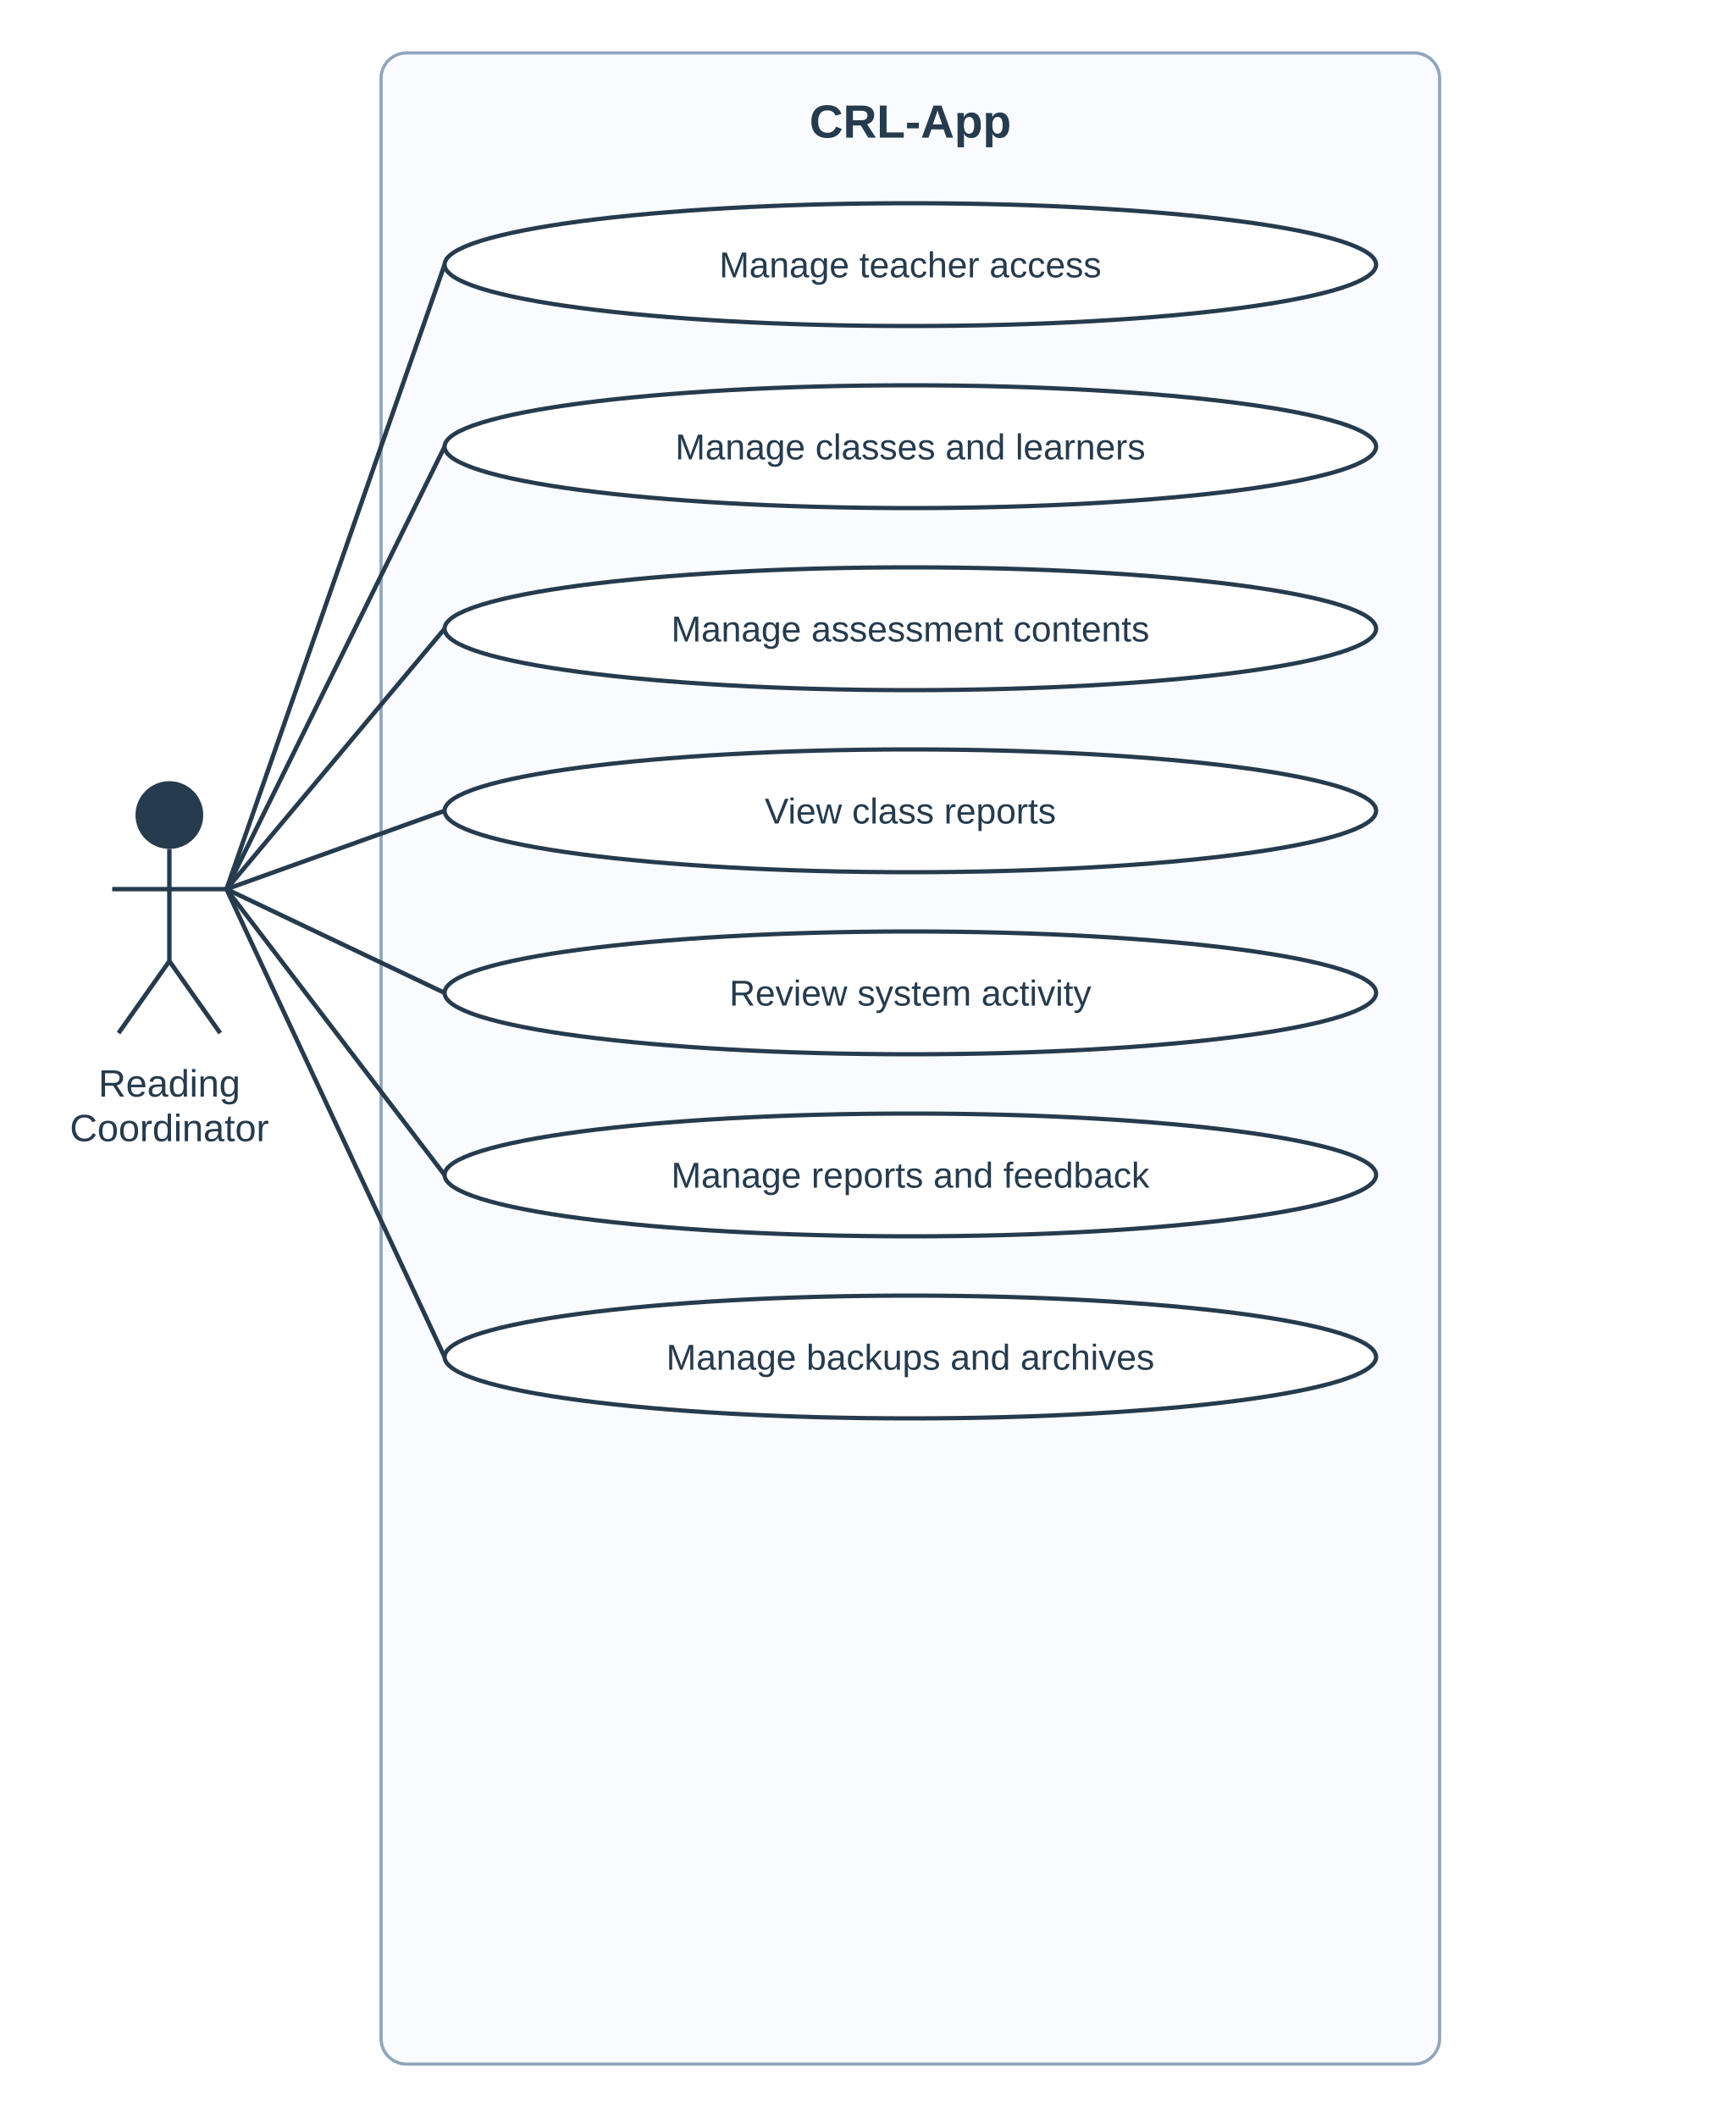
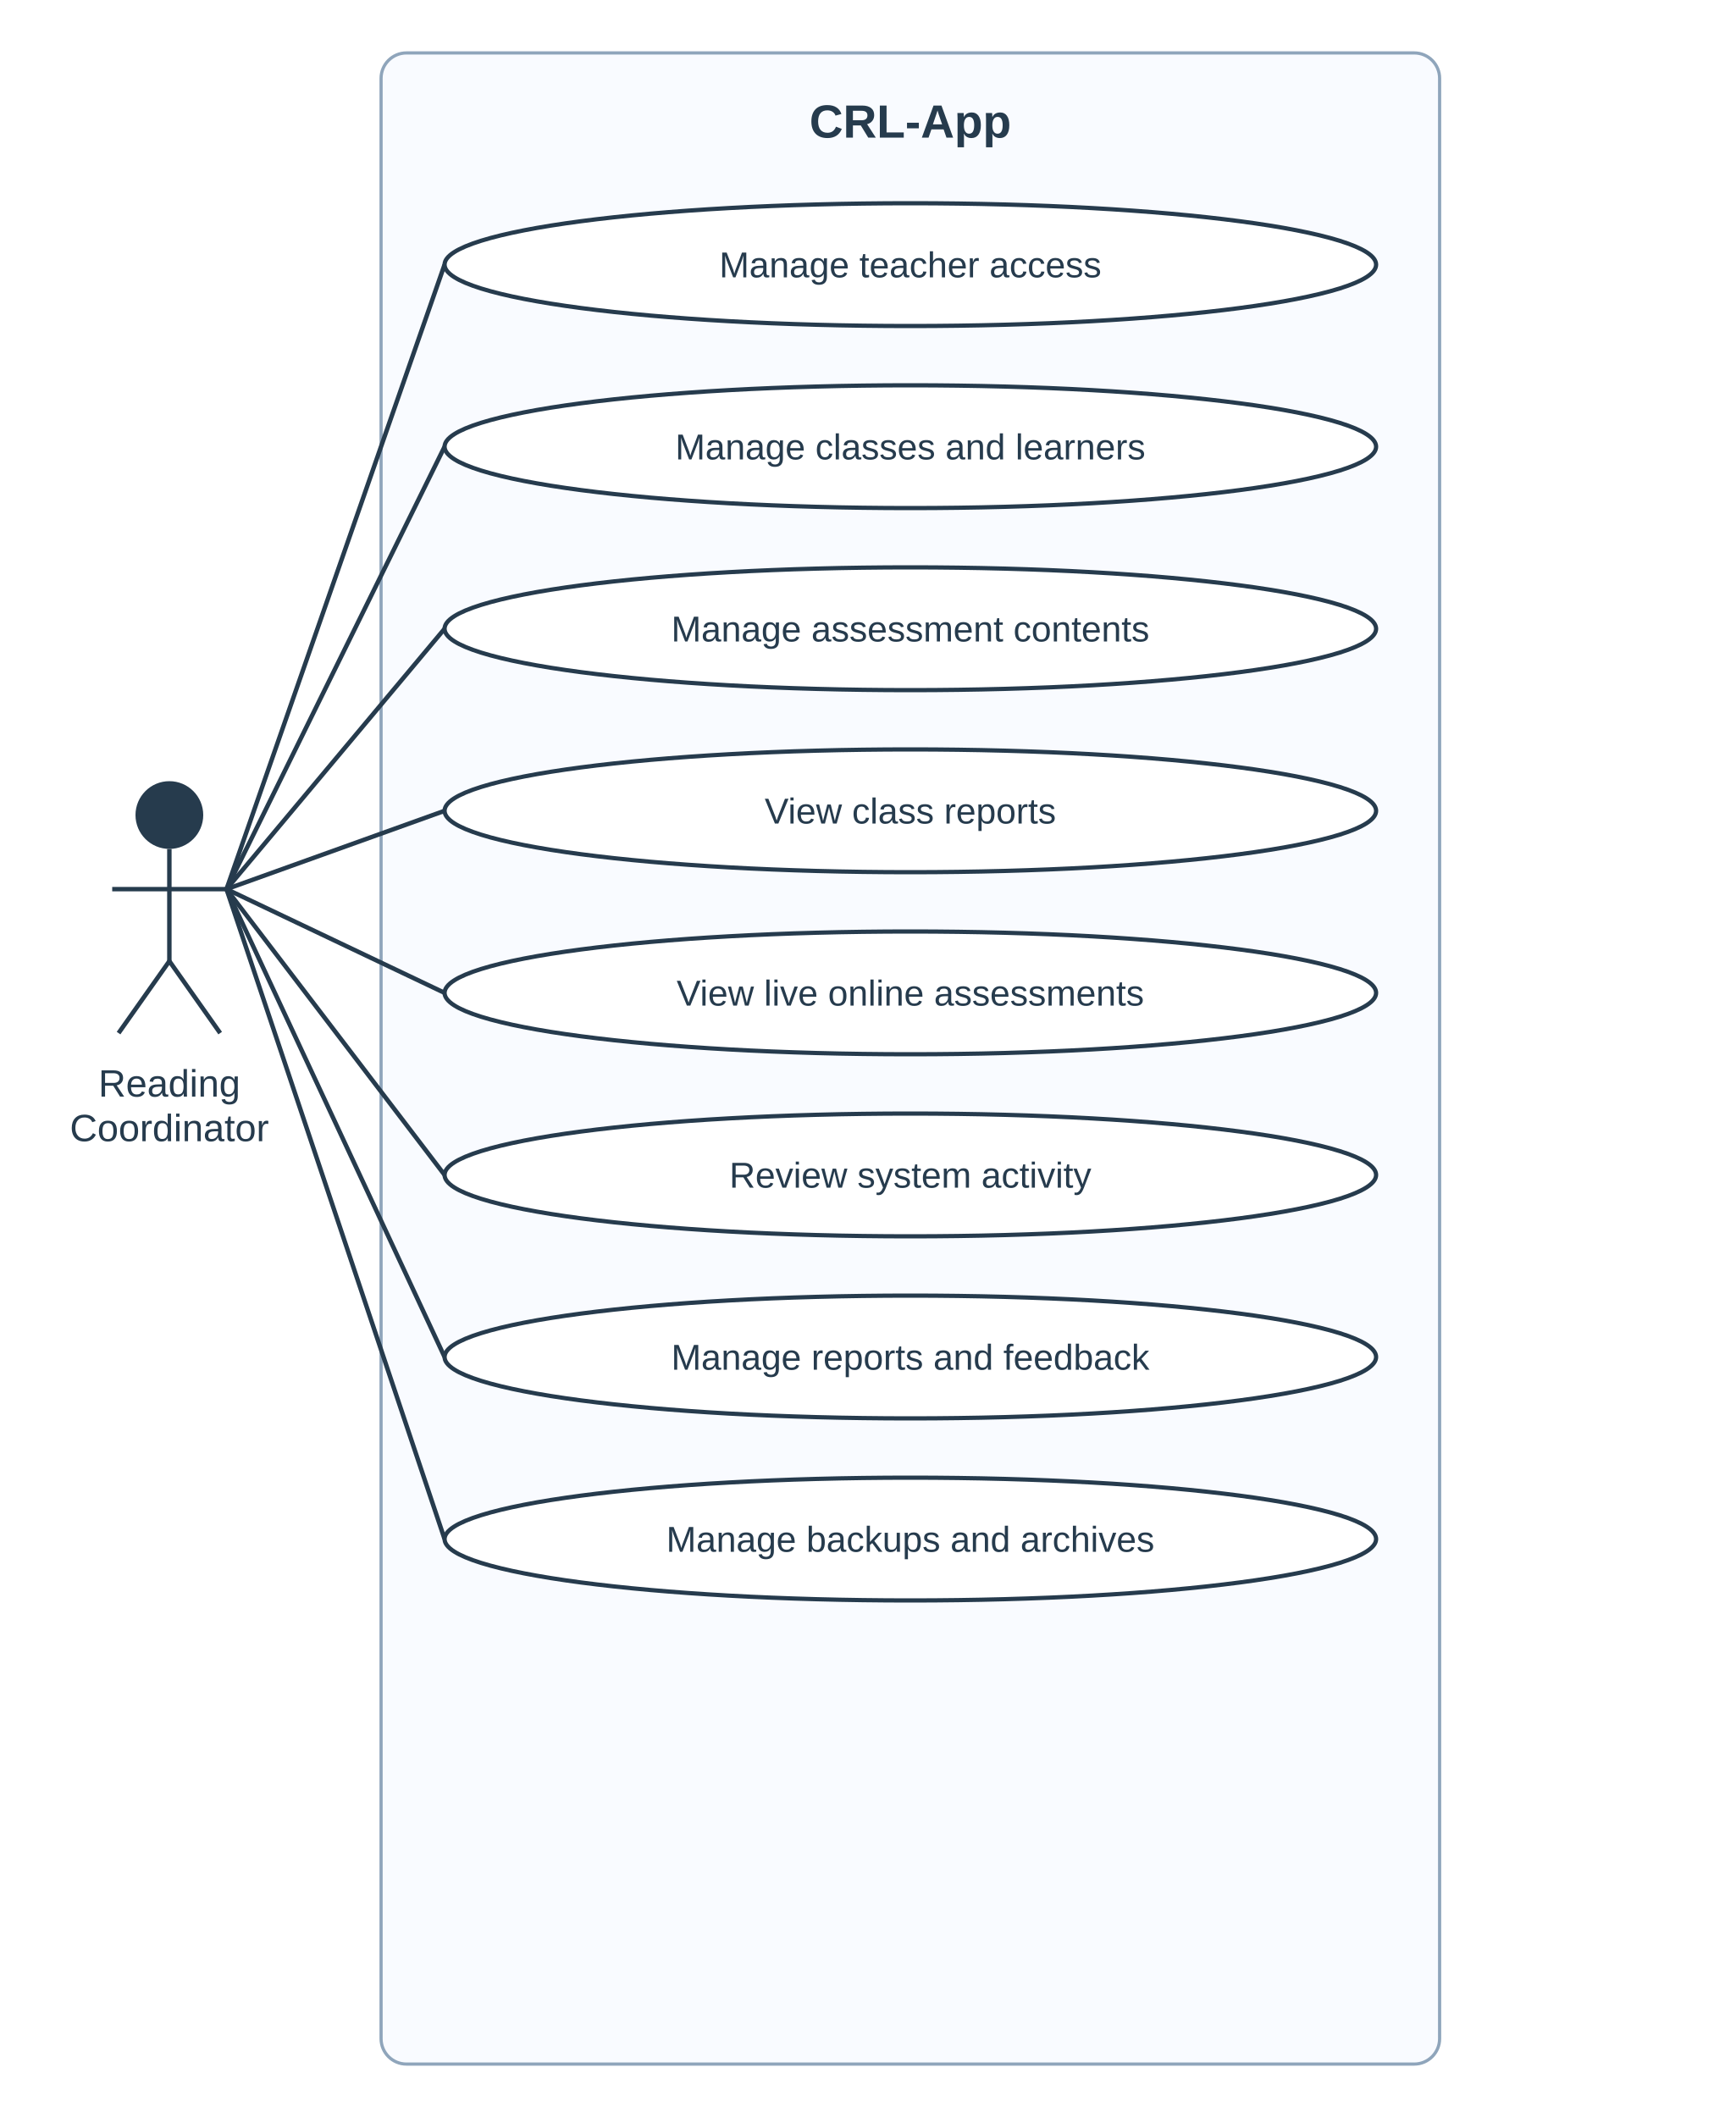
<svg xmlns="http://www.w3.org/2000/svg" width="820" height="1000" viewBox="0 0 820 1000">
  <rect width="100%" height="100%" fill="white" />
  <defs>
    <marker id="arrow" viewBox="0 0 12 12" refX="11" refY="6" markerWidth="9" markerHeight="9" orient="auto-start-reverse">
      <path d="M1,1 L11,6 L1,11" fill="none" stroke="#263b4d" stroke-width="1.8" />
    </marker>
  </defs>
  <rect x="180" y="25" width="500" height="950" rx="12" fill="#f9fbff" stroke="#8fa5bb" stroke-width="1.5" />
  <polyline points="80,401 80,454" fill="none" stroke="#263b4d" stroke-width="2.1" stroke-linejoin="round" />
  <polyline points="53,420 107,420" fill="none" stroke="#263b4d" stroke-width="2.1" stroke-linejoin="round" />
  <polyline points="80,454 56,488" fill="none" stroke="#263b4d" stroke-width="2.1" stroke-linejoin="round" />
  <polyline points="80,454 104,488" fill="none" stroke="#263b4d" stroke-width="2.1" stroke-linejoin="round" />
  <polyline points="107,420 210,125" fill="none" stroke="#263b4d" stroke-width="2.1" stroke-linejoin="round" />
  <polyline points="107,420 210,211" fill="none" stroke="#263b4d" stroke-width="2.1" stroke-linejoin="round" />
  <polyline points="107,420 210,297" fill="none" stroke="#263b4d" stroke-width="2.1" stroke-linejoin="round" />
  <polyline points="107,420 210,383" fill="none" stroke="#263b4d" stroke-width="2.1" stroke-linejoin="round" />
  <polyline points="107,420 210,469" fill="none" stroke="#263b4d" stroke-width="2.1" stroke-linejoin="round" />
  <polyline points="107,420 210,555" fill="none" stroke="#263b4d" stroke-width="2.1" stroke-linejoin="round" />
  <polyline points="107,420 210,641" fill="none" stroke="#263b4d" stroke-width="2.1" stroke-linejoin="round" />
+   <polyline points="107,420 210,727" fill="none" stroke="#263b4d" stroke-width="2.1" stroke-linejoin="round" />
  <text x="430" y="65.0" text-anchor="middle" font-family="Arial,sans-serif" font-size="22" fill="#263b4d" font-weight="bold">CRL-App</text>
  <ellipse cx="430" cy="125" rx="220.0" ry="29.0" fill="white" stroke="#263b4d" stroke-width="2" />
  <text x="430" y="131.0" text-anchor="middle" font-family="Arial,sans-serif" font-size="17" fill="#263b4d">Manage teacher access</text>
  <ellipse cx="430" cy="211" rx="220.0" ry="29.0" fill="white" stroke="#263b4d" stroke-width="2" />
  <text x="430" y="217.0" text-anchor="middle" font-family="Arial,sans-serif" font-size="17" fill="#263b4d">Manage classes and learners</text>
  <ellipse cx="430" cy="297" rx="220.0" ry="29.0" fill="white" stroke="#263b4d" stroke-width="2" />
  <text x="430" y="303.0" text-anchor="middle" font-family="Arial,sans-serif" font-size="17" fill="#263b4d">Manage assessment contents</text>
  <ellipse cx="430" cy="383" rx="220.0" ry="29.0" fill="white" stroke="#263b4d" stroke-width="2" />
  <text x="430" y="389.0" text-anchor="middle" font-family="Arial,sans-serif" font-size="17" fill="#263b4d">View class reports</text>
  <ellipse cx="430" cy="469" rx="220.0" ry="29.0" fill="white" stroke="#263b4d" stroke-width="2" />
-   <text x="430" y="475.0" text-anchor="middle" font-family="Arial,sans-serif" font-size="17" fill="#263b4d">Review system activity</text>
+   <text x="430" y="475.0" text-anchor="middle" font-family="Arial,sans-serif" font-size="17" fill="#263b4d">View live online assessments</text>
  <ellipse cx="430" cy="555" rx="220.0" ry="29.0" fill="white" stroke="#263b4d" stroke-width="2" />
-   <text x="430" y="561.0" text-anchor="middle" font-family="Arial,sans-serif" font-size="17" fill="#263b4d">Manage reports and feedback</text>
+   <text x="430" y="561.0" text-anchor="middle" font-family="Arial,sans-serif" font-size="17" fill="#263b4d">Review system activity</text>
  <ellipse cx="430" cy="641" rx="220.0" ry="29.0" fill="white" stroke="#263b4d" stroke-width="2" />
-   <text x="430" y="647.0" text-anchor="middle" font-family="Arial,sans-serif" font-size="17" fill="#263b4d">Manage backups and archives</text>
+   <text x="430" y="647.0" text-anchor="middle" font-family="Arial,sans-serif" font-size="17" fill="#263b4d">Manage reports and feedback</text>
+   <ellipse cx="430" cy="727" rx="220.0" ry="29.0" fill="white" stroke="#263b4d" stroke-width="2" />
+   <text x="430" y="733.0" text-anchor="middle" font-family="Arial,sans-serif" font-size="17" fill="#263b4d">Manage backups and archives</text>
  <circle cx="80" cy="385" r="15.0" fill="#263b4d" stroke="#263b4d" stroke-width="2" />
  <text x="80" y="518.0" text-anchor="middle" font-family="Arial,sans-serif" font-size="18" fill="#263b4d">Reading</text>
  <text x="80" y="539.06" text-anchor="middle" font-family="Arial,sans-serif" font-size="18" fill="#263b4d">Coordinator</text>
</svg>
